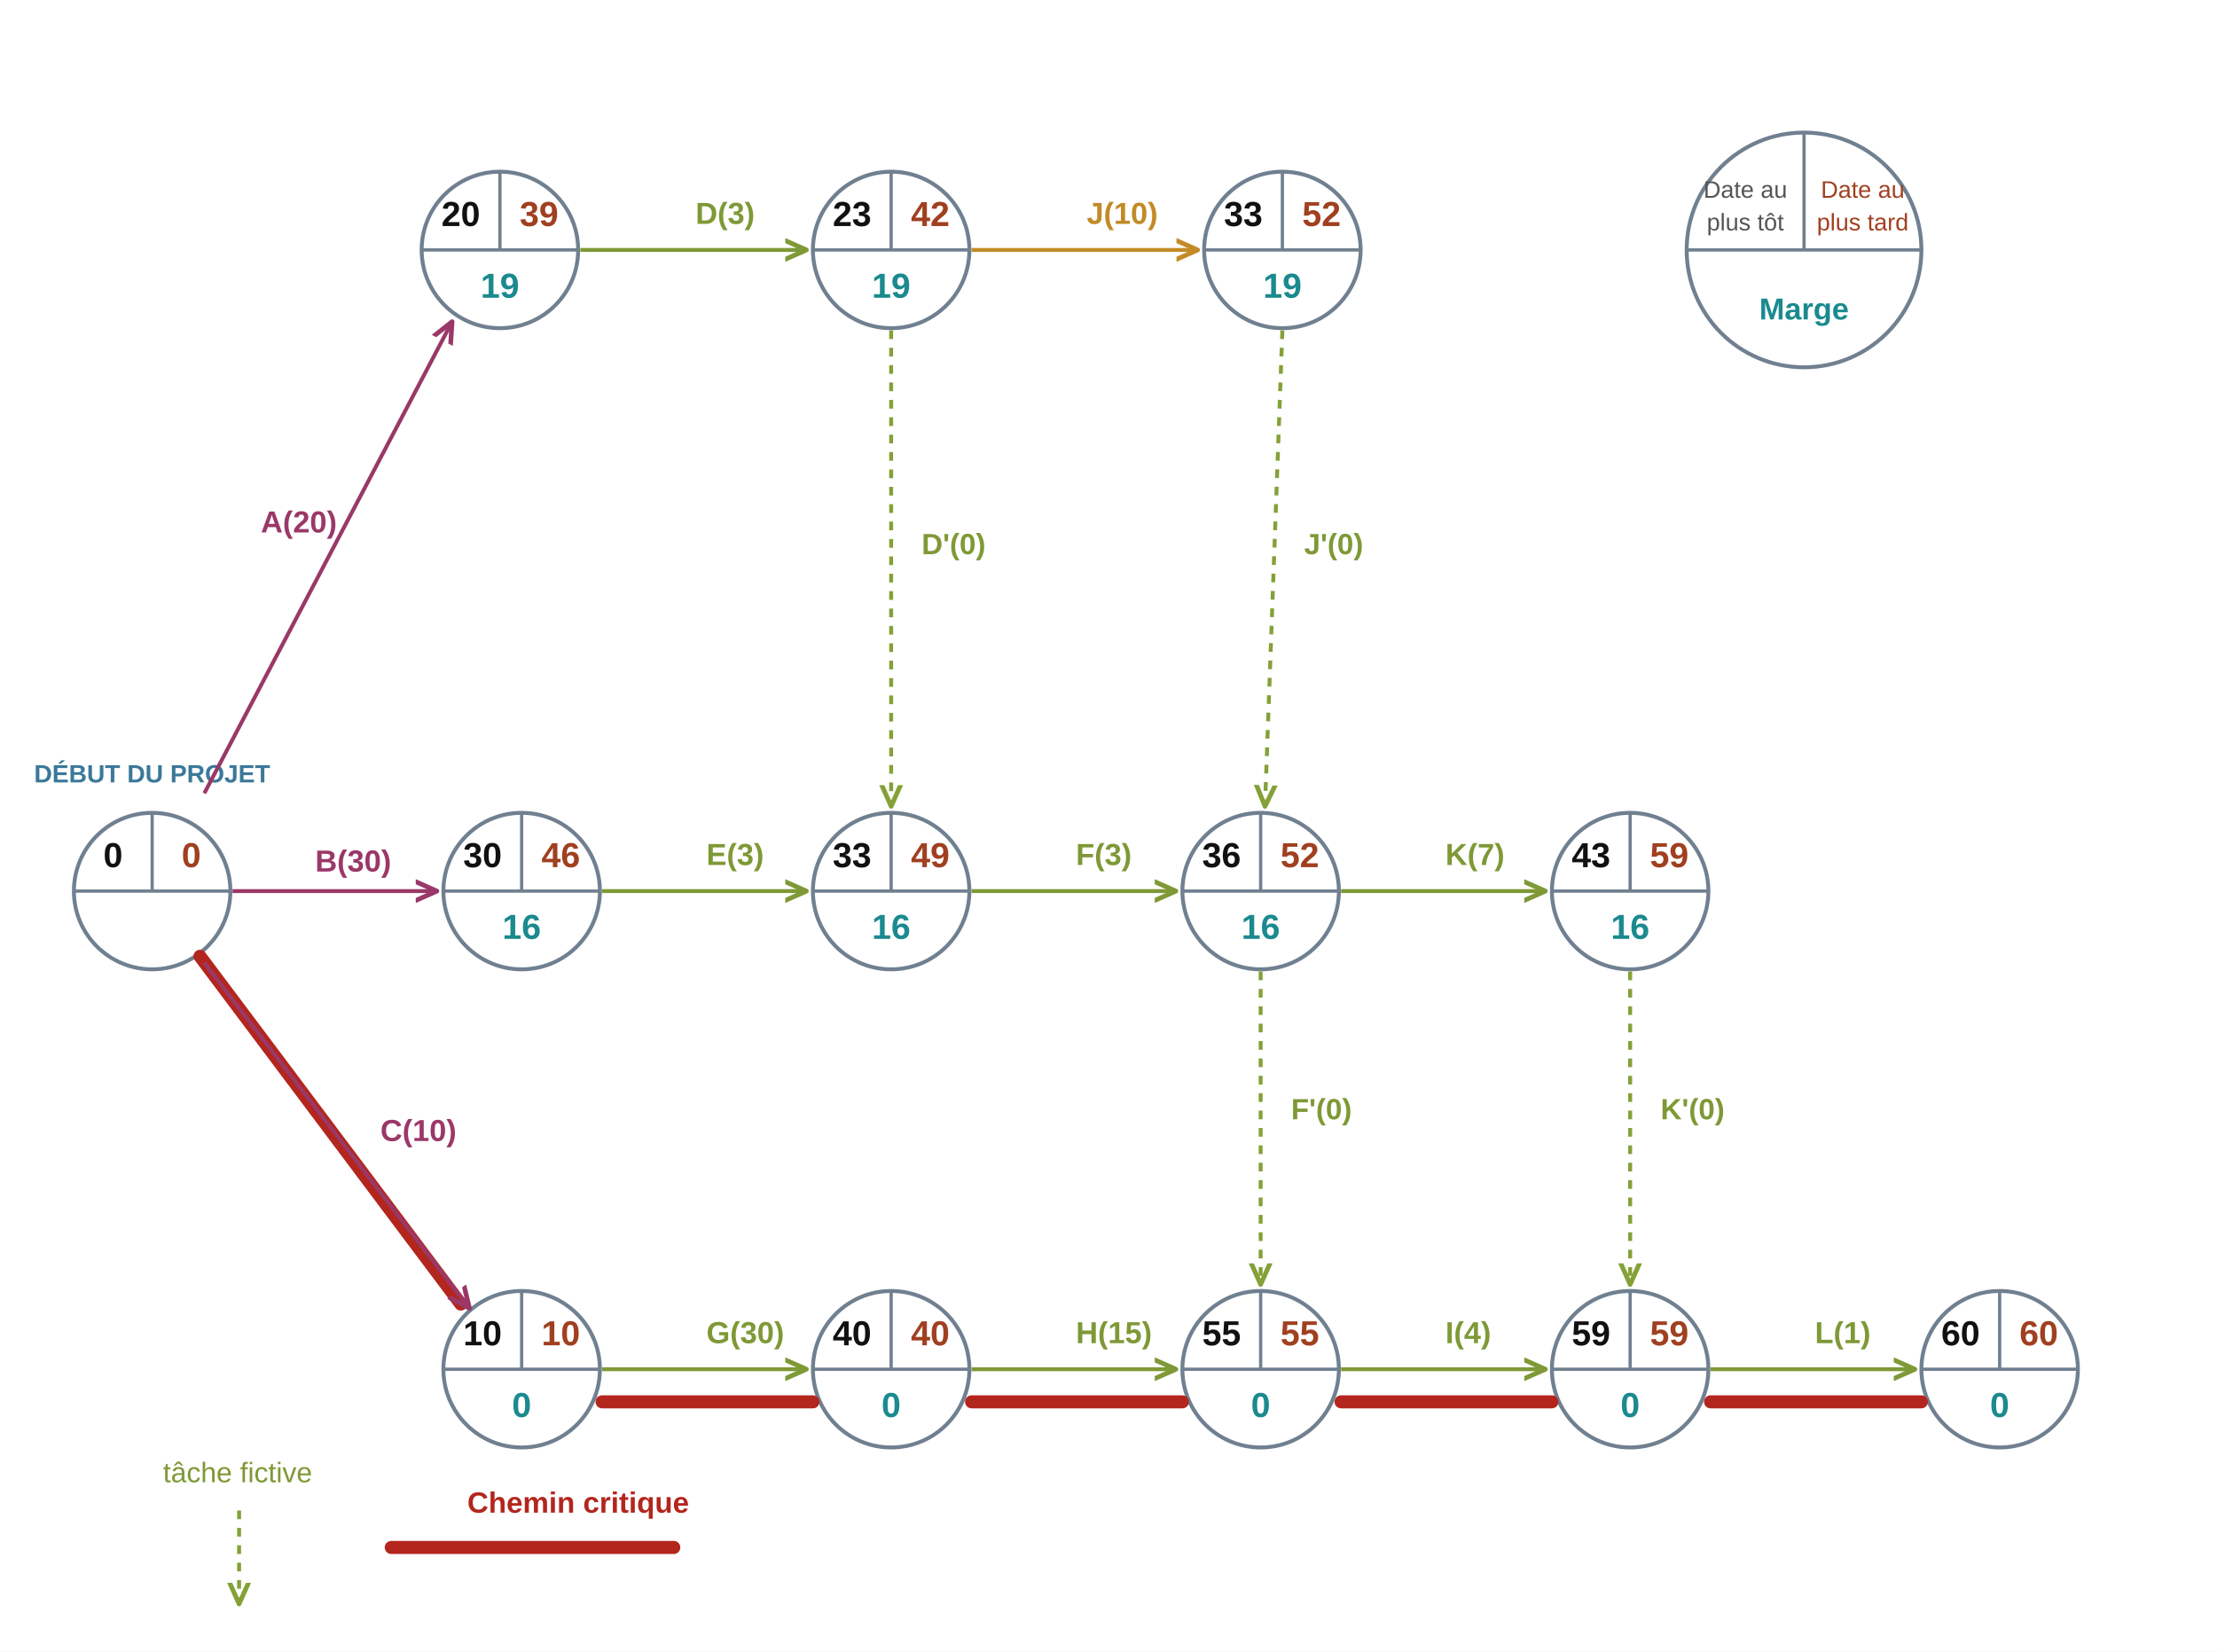
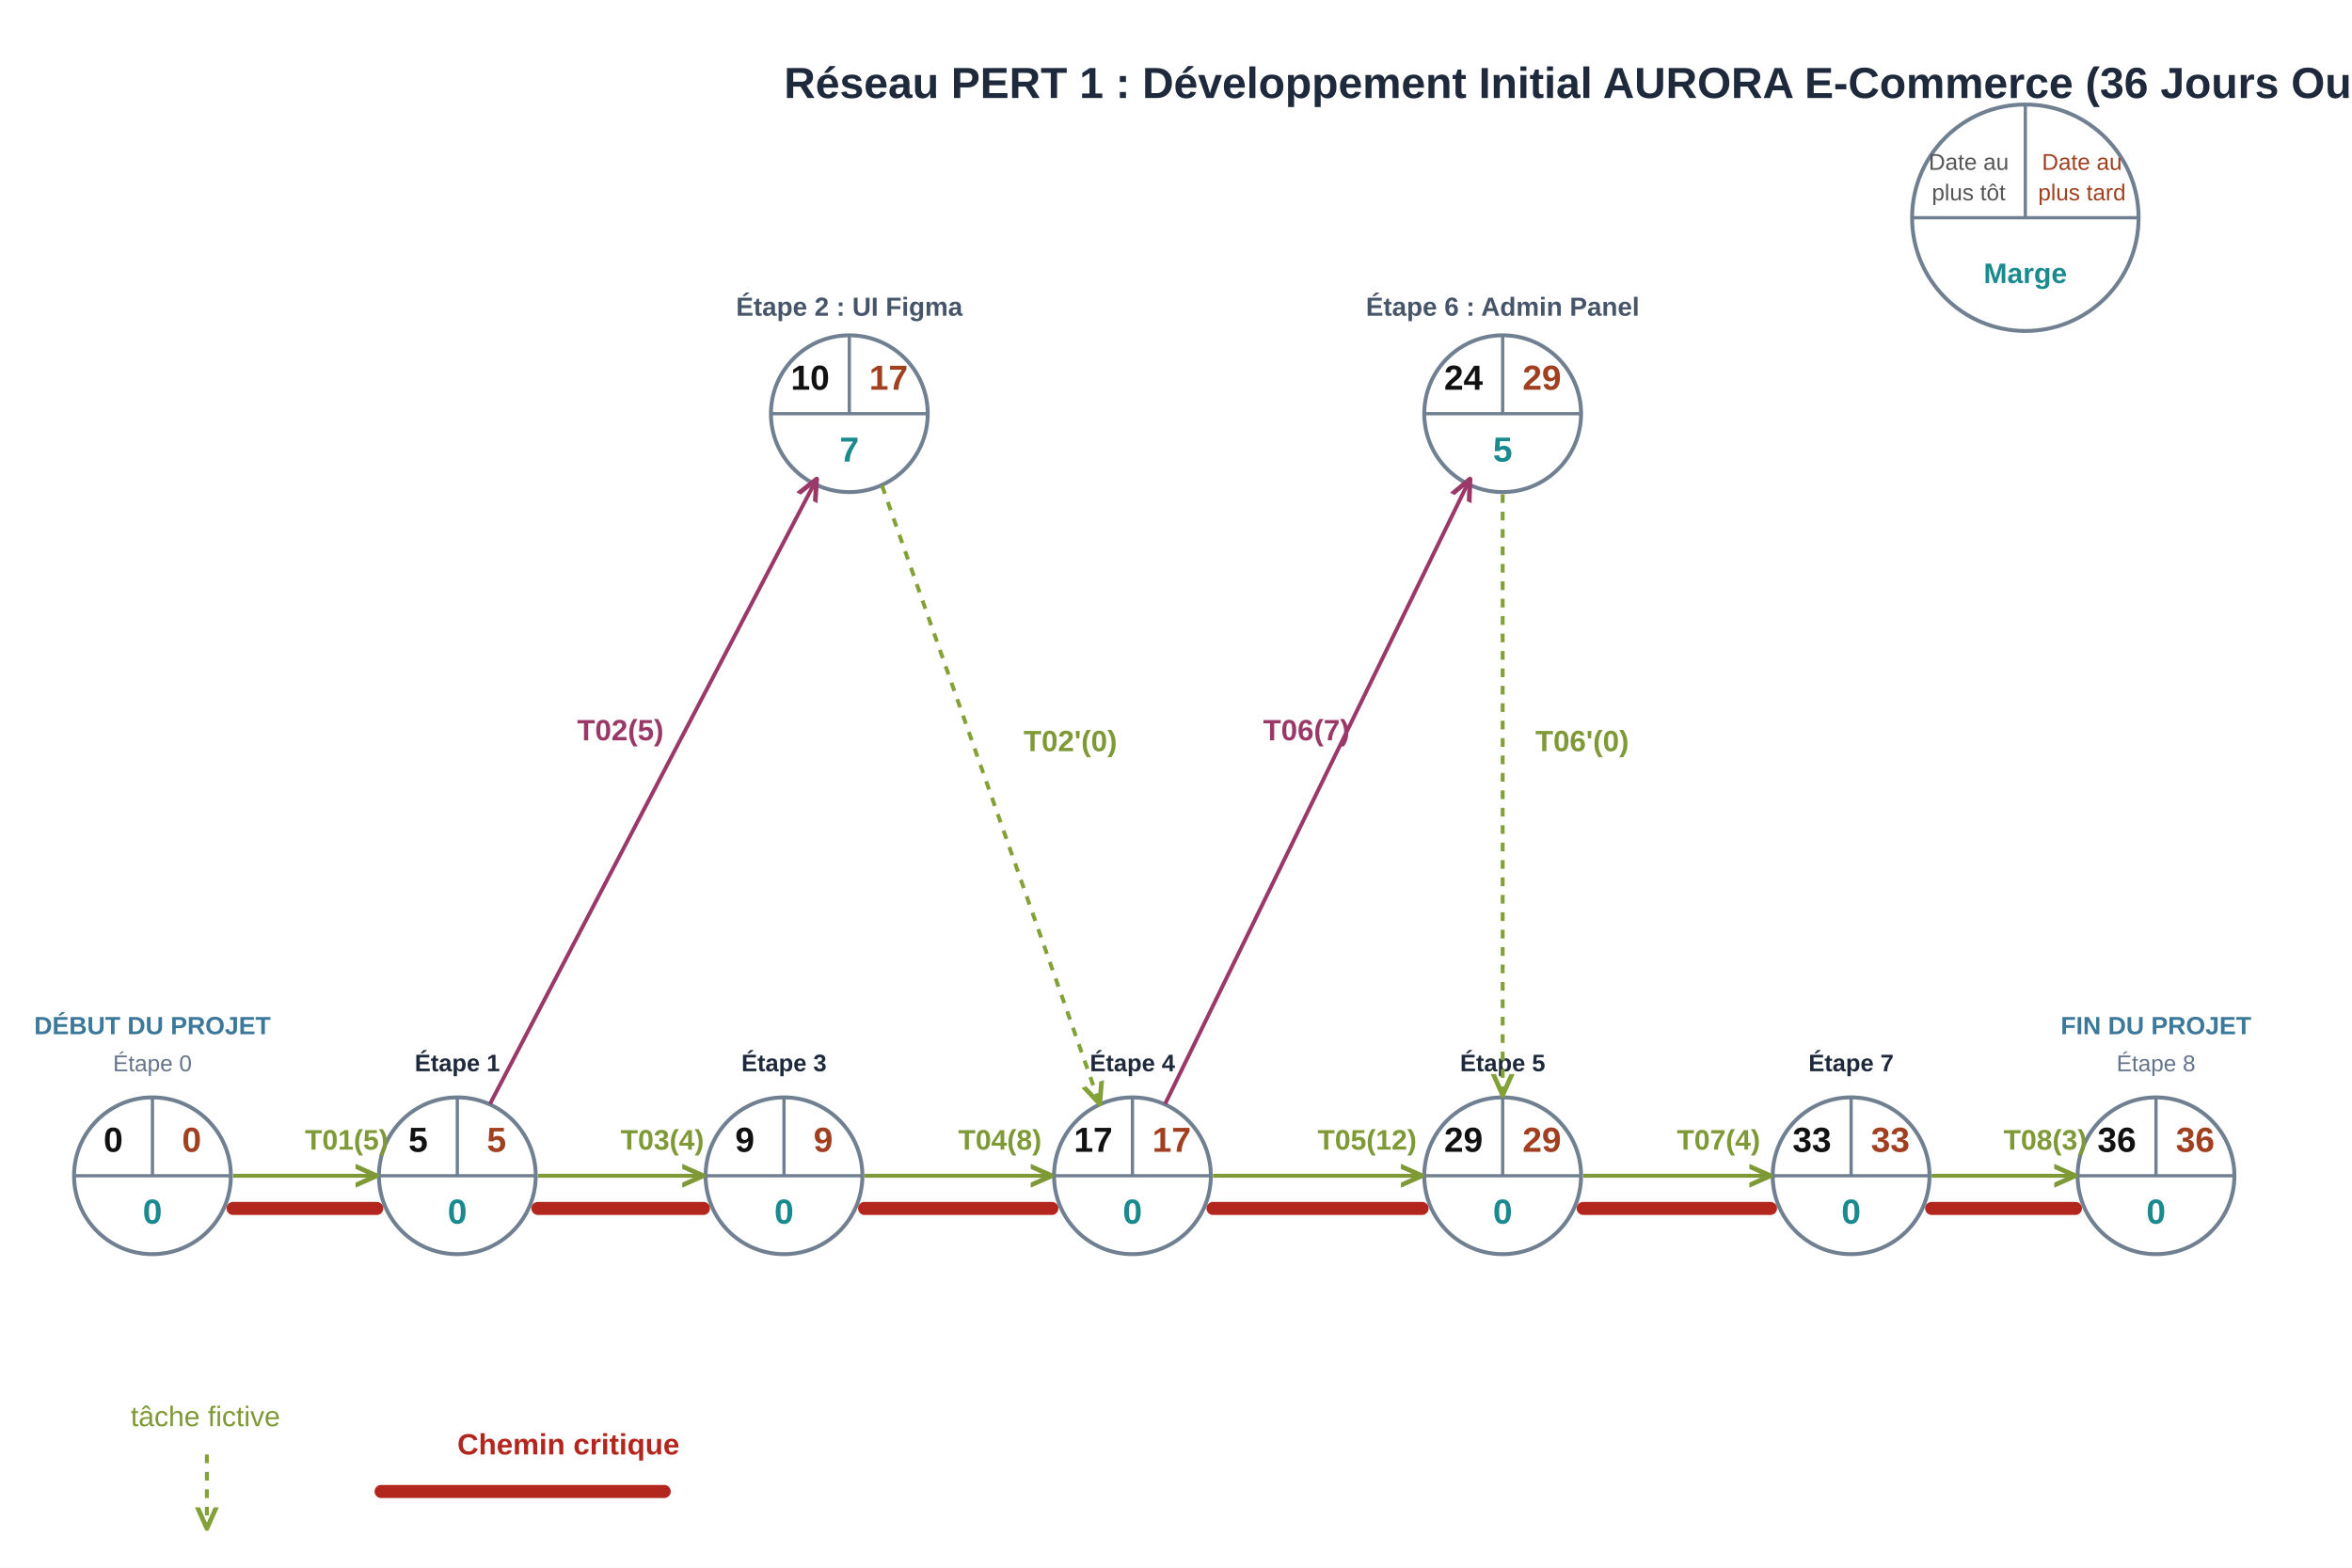
- <svg xmlns="http://www.w3.org/2000/svg" viewBox="0 0 1020 760" width="100%" height="100%">
+ <svg xmlns="http://www.w3.org/2000/svg" viewBox="0 0 1080 720" width="100%" height="100%">
  <defs>
-     <marker id="arrow-purple" viewBox="0 0 10 10" refX="9" refY="5" markerWidth="6" markerHeight="6" orient="auto-start-reverse">
+     <marker id="arrow-purple-1" viewBox="0 0 10 10" refX="9" refY="5" markerWidth="6" markerHeight="6" orient="auto-start-reverse">
      <path d="M 0 1 L 9 5 L 0 9" fill="none" stroke="#9a3868" stroke-width="2" stroke-linecap="round" stroke-linejoin="round" />
    </marker>
-     <marker id="arrow-green" viewBox="0 0 10 10" refX="9" refY="5" markerWidth="6" markerHeight="6" orient="auto-start-reverse">
+     <marker id="arrow-green-1" viewBox="0 0 10 10" refX="9" refY="5" markerWidth="6" markerHeight="6" orient="auto-start-reverse">
      <path d="M 0 1 L 9 5 L 0 9" fill="none" stroke="#7e9936" stroke-width="2" stroke-linecap="round" stroke-linejoin="round" />
    </marker>
-     <marker id="arrow-amber" viewBox="0 0 10 10" refX="9" refY="5" markerWidth="6" markerHeight="6" orient="auto-start-reverse">
-       <path d="M 0 1 L 9 5 L 0 9" fill="none" stroke="#c28b26" stroke-width="2" stroke-linecap="round" stroke-linejoin="round" />
-     </marker>
-     <marker id="arrow-fictive" viewBox="0 0 10 10" refX="9" refY="5" markerWidth="6" markerHeight="6" orient="auto-start-reverse">
+     <marker id="arrow-fictive-1" viewBox="0 0 10 10" refX="9" refY="5" markerWidth="6" markerHeight="6" orient="auto-start-reverse">
      <path d="M 0 1 L 9 5 L 0 9" fill="none" stroke="#83a137" stroke-width="2" stroke-linecap="round" stroke-linejoin="round" />
-     </marker>
-     <marker id="arrow-crit" viewBox="0 0 10 10" refX="9" refY="5" markerWidth="6" markerHeight="6" orient="auto-start-reverse">
-       <path d="M 0 1 L 9 5 L 0 9" fill="none" stroke="#b3261e" stroke-width="2.2" stroke-linecap="round" stroke-linejoin="round" />
    </marker>
  </defs>
  <rect width="100%" height="100%" fill="#ffffff" />
-   <g id="legend-circle" transform="translate(830, 115)">
-     <circle cx="0" cy="0" r="54" fill="#ffffff" stroke="#708090" stroke-width="1.8" />
-     <line x1="-54" y1="0" x2="54" y2="0" stroke="#708090" stroke-width="1.5" />
-     <line x1="0" y1="-54" x2="0" y2="0" stroke="#708090" stroke-width="1.5" />
-     <text x="-27" y="-24" font-family="Arial, sans-serif" font-size="11" fill="#555555" text-anchor="middle">Date au</text>
-     <text x="-27" y="-9" font-family="Arial, sans-serif" font-size="11" fill="#555555" text-anchor="middle">plus tôt</text>
-     <text x="27" y="-24" font-family="Arial, sans-serif" font-size="11" fill="#a04020" text-anchor="middle">Date au</text>
-     <text x="27" y="-9" font-family="Arial, sans-serif" font-size="11" fill="#a04020" text-anchor="middle">plus tard</text>
-     <text x="0" y="32" font-family="Arial, sans-serif" font-size="14" font-weight="600" fill="#1b8a8f" text-anchor="middle">Marge</text>
+   <text x="360" y="45" font-family="Arial, Helvetica, sans-serif" font-size="20" font-weight="bold" fill="#1e293b">
+     Réseau PERT 1 : Développement Initial AURORA E-Commerce (36 Jours Ouvrés)
+   </text>
+   <g id="legend-circle" transform="translate(930, 100)">
+     <circle cx="0" cy="0" r="52" fill="#ffffff" stroke="#708090" stroke-width="1.8" />
+     <line x1="-52" y1="0" x2="52" y2="0" stroke="#708090" stroke-width="1.5" />
+     <line x1="0" y1="-52" x2="0" y2="0" stroke="#708090" stroke-width="1.5" />
+     <text x="-26" y="-22" font-family="Arial, sans-serif" font-size="10.5" fill="#555555" text-anchor="middle">Date au</text>
+     <text x="-26" y="-8" font-family="Arial, sans-serif" font-size="10.5" fill="#555555" text-anchor="middle">plus tôt</text>
+     <text x="26" y="-22" font-family="Arial, sans-serif" font-size="10.5" fill="#a04020" text-anchor="middle">Date au</text>
+     <text x="26" y="-8" font-family="Arial, sans-serif" font-size="10.5" fill="#a04020" text-anchor="middle">plus tard</text>
+     <text x="0" y="30" font-family="Arial, sans-serif" font-size="13" font-weight="600" fill="#1b8a8f" text-anchor="middle">Marge</text>
  </g>
  <g id="legend-fictive">
-     <text x="75" y="682" font-family="Arial, sans-serif" font-size="13" font-weight="500" fill="#7e9936">tâche fictive</text>
-     <line x1="110" y1="695" x2="110" y2="738" stroke="#83a137" stroke-width="1.8" stroke-dasharray="4,4" marker-end="url(#arrow-fictive)" />
+     <text x="60" y="655" font-family="Arial, sans-serif" font-size="13" font-weight="500" fill="#7e9936">tâche fictive</text>
+     <line x1="95" y1="668" x2="95" y2="702" stroke="#83a137" stroke-width="1.8" stroke-dasharray="4,4" marker-end="url(#arrow-fictive-1)" />
  </g>
  <g id="legend-critical">
-     <text x="215" y="696" font-family="Arial, sans-serif" font-size="13.5" font-weight="bold" fill="#b3261e">Chemin critique</text>
-     <line x1="180" y1="712" x2="310" y2="712" stroke="#b3261e" stroke-width="6" stroke-linecap="round" />
+     <text x="210" y="668" font-family="Arial, sans-serif" font-size="13.5" font-weight="bold" fill="#b3261e">Chemin critique</text>
+     <line x1="175" y1="685" x2="305" y2="685" stroke="#b3261e" stroke-width="6" stroke-linecap="round" />
+   </g>
+   <g id="node-t02">
+     <text x="390" y="145" font-family="Arial, sans-serif" font-size="12" font-weight="bold" fill="#475569" text-anchor="middle">Étape 2 : UI Figma</text>
+     <circle cx="390" cy="190" r="36" fill="#ffffff" stroke="#708090" stroke-width="1.8" />
+     <line x1="354" y1="190" x2="426" y2="190" stroke="#708090" stroke-width="1.5" />
+     <line x1="390" y1="154" x2="390" y2="190" stroke="#708090" stroke-width="1.5" />
+     <text x="372" y="179" font-family="Arial, sans-serif" font-size="16" font-weight="bold" fill="#111111" text-anchor="middle">10</text>
+     <text x="408" y="179" font-family="Arial, sans-serif" font-size="16" font-weight="bold" fill="#a04020" text-anchor="middle">17</text>
+     <text x="390" y="212" font-family="Arial, sans-serif" font-size="16" font-weight="bold" fill="#1b8a8f" text-anchor="middle">7</text>
+   </g>
+   <g id="node-t06">
+     <text x="690" y="145" font-family="Arial, sans-serif" font-size="12" font-weight="bold" fill="#475569" text-anchor="middle">Étape 6 : Admin Panel</text>
+     <circle cx="690" cy="190" r="36" fill="#ffffff" stroke="#708090" stroke-width="1.8" />
+     <line x1="654" y1="190" x2="726" y2="190" stroke="#708090" stroke-width="1.5" />
+     <line x1="690" y1="154" x2="690" y2="190" stroke="#708090" stroke-width="1.5" />
+     <text x="672" y="179" font-family="Arial, sans-serif" font-size="16" font-weight="bold" fill="#111111" text-anchor="middle">24</text>
+     <text x="708" y="179" font-family="Arial, sans-serif" font-size="16" font-weight="bold" fill="#a04020" text-anchor="middle">29</text>
+     <text x="690" y="212" font-family="Arial, sans-serif" font-size="16" font-weight="bold" fill="#1b8a8f" text-anchor="middle">5</text>
  </g>
  <g id="node-start">
-     <text x="70" y="360" font-family="Arial, sans-serif" font-size="11.5" font-weight="bold" fill="#3b7899" text-anchor="middle">DÉBUT DU PROJET</text>
-     <circle cx="70" cy="410" r="36" fill="#ffffff" stroke="#708090" stroke-width="1.8" />
-     <line x1="34" y1="410" x2="106" y2="410" stroke="#708090" stroke-width="1.5" />
-     <line x1="70" y1="374" x2="70" y2="410" stroke="#708090" stroke-width="1.5" />
-     <text x="52" y="399" font-family="Arial, sans-serif" font-size="16" font-weight="bold" fill="#111111" text-anchor="middle">0</text>
-     <text x="88" y="399" font-family="Arial, sans-serif" font-size="16" font-weight="bold" fill="#a04020" text-anchor="middle">0</text>
+     <text x="70" y="475" font-family="Arial, sans-serif" font-size="11.5" font-weight="bold" fill="#3b7899" text-anchor="middle">DÉBUT DU PROJET</text>
+     <text x="70" y="492" font-family="Arial, sans-serif" font-size="10.5" fill="#64748b" text-anchor="middle">Étape 0</text>
+     <circle cx="70" cy="540" r="36" fill="#ffffff" stroke="#708090" stroke-width="1.8" />
+     <line x1="34" y1="540" x2="106" y2="540" stroke="#708090" stroke-width="1.5" />
+     <line x1="70" y1="504" x2="70" y2="540" stroke="#708090" stroke-width="1.5" />
+     <text x="52" y="529" font-family="Arial, sans-serif" font-size="16" font-weight="bold" fill="#111111" text-anchor="middle">0</text>
+     <text x="88" y="529" font-family="Arial, sans-serif" font-size="16" font-weight="bold" fill="#a04020" text-anchor="middle">0</text>
+     <text x="70" y="562" font-family="Arial, sans-serif" font-size="16" font-weight="bold" fill="#1b8a8f" text-anchor="middle">0</text>
  </g>
-   <g id="node-top-1">
-     <circle cx="230" cy="115" r="36" fill="#ffffff" stroke="#708090" stroke-width="1.8" />
-     <line x1="194" y1="115" x2="266" y2="115" stroke="#708090" stroke-width="1.5" />
-     <line x1="230" y1="79" x2="230" y2="115" stroke="#708090" stroke-width="1.5" />
-     <text x="212" y="104" font-family="Arial, sans-serif" font-size="16" font-weight="bold" fill="#111111" text-anchor="middle">20</text>
-     <text x="248" y="104" font-family="Arial, sans-serif" font-size="16" font-weight="bold" fill="#a04020" text-anchor="middle">39</text>
-     <text x="230" y="137" font-family="Arial, sans-serif" font-size="16" font-weight="bold" fill="#1b8a8f" text-anchor="middle">19</text>
+   <g id="node-step-1">
+     <text x="210" y="492" font-family="Arial, sans-serif" font-size="11" font-weight="bold" fill="#1e293b" text-anchor="middle">Étape 1</text>
+     <circle cx="210" cy="540" r="36" fill="#ffffff" stroke="#708090" stroke-width="1.8" />
+     <line x1="174" y1="540" x2="246" y2="540" stroke="#708090" stroke-width="1.5" />
+     <line x1="210" y1="504" x2="210" y2="540" stroke="#708090" stroke-width="1.5" />
+     <text x="192" y="529" font-family="Arial, sans-serif" font-size="16" font-weight="bold" fill="#111111" text-anchor="middle">5</text>
+     <text x="228" y="529" font-family="Arial, sans-serif" font-size="16" font-weight="bold" fill="#a04020" text-anchor="middle">5</text>
+     <text x="210" y="562" font-family="Arial, sans-serif" font-size="16" font-weight="bold" fill="#1b8a8f" text-anchor="middle">0</text>
  </g>
-   <g id="node-top-2">
-     <circle cx="410" cy="115" r="36" fill="#ffffff" stroke="#708090" stroke-width="1.8" />
-     <line x1="374" y1="115" x2="446" y2="115" stroke="#708090" stroke-width="1.5" />
-     <line x1="410" y1="79" x2="410" y2="115" stroke="#708090" stroke-width="1.5" />
-     <text x="392" y="104" font-family="Arial, sans-serif" font-size="16" font-weight="bold" fill="#111111" text-anchor="middle">23</text>
-     <text x="428" y="104" font-family="Arial, sans-serif" font-size="16" font-weight="bold" fill="#a04020" text-anchor="middle">42</text>
-     <text x="410" y="137" font-family="Arial, sans-serif" font-size="16" font-weight="bold" fill="#1b8a8f" text-anchor="middle">19</text>
+   <g id="node-step-3">
+     <text x="360" y="492" font-family="Arial, sans-serif" font-size="11" font-weight="bold" fill="#1e293b" text-anchor="middle">Étape 3</text>
+     <circle cx="360" cy="540" r="36" fill="#ffffff" stroke="#708090" stroke-width="1.8" />
+     <line x1="324" y1="540" x2="396" y2="540" stroke="#708090" stroke-width="1.5" />
+     <line x1="360" y1="504" x2="360" y2="540" stroke="#708090" stroke-width="1.5" />
+     <text x="342" y="529" font-family="Arial, sans-serif" font-size="16" font-weight="bold" fill="#111111" text-anchor="middle">9</text>
+     <text x="378" y="529" font-family="Arial, sans-serif" font-size="16" font-weight="bold" fill="#a04020" text-anchor="middle">9</text>
+     <text x="360" y="562" font-family="Arial, sans-serif" font-size="16" font-weight="bold" fill="#1b8a8f" text-anchor="middle">0</text>
  </g>
-   <g id="node-top-3">
-     <circle cx="590" cy="115" r="36" fill="#ffffff" stroke="#708090" stroke-width="1.8" />
-     <line x1="554" y1="115" x2="626" y2="115" stroke="#708090" stroke-width="1.5" />
-     <line x1="590" y1="79" x2="590" y2="115" stroke="#708090" stroke-width="1.5" />
-     <text x="572" y="104" font-family="Arial, sans-serif" font-size="16" font-weight="bold" fill="#111111" text-anchor="middle">33</text>
-     <text x="608" y="104" font-family="Arial, sans-serif" font-size="16" font-weight="bold" fill="#a04020" text-anchor="middle">52</text>
-     <text x="590" y="137" font-family="Arial, sans-serif" font-size="16" font-weight="bold" fill="#1b8a8f" text-anchor="middle">19</text>
+   <g id="node-step-4">
+     <text x="520" y="492" font-family="Arial, sans-serif" font-size="11" font-weight="bold" fill="#1e293b" text-anchor="middle">Étape 4</text>
+     <circle cx="520" cy="540" r="36" fill="#ffffff" stroke="#708090" stroke-width="1.8" />
+     <line x1="484" y1="540" x2="556" y2="540" stroke="#708090" stroke-width="1.5" />
+     <line x1="520" y1="504" x2="520" y2="540" stroke="#708090" stroke-width="1.5" />
+     <text x="502" y="529" font-family="Arial, sans-serif" font-size="16" font-weight="bold" fill="#111111" text-anchor="middle">17</text>
+     <text x="538" y="529" font-family="Arial, sans-serif" font-size="16" font-weight="bold" fill="#a04020" text-anchor="middle">17</text>
+     <text x="520" y="562" font-family="Arial, sans-serif" font-size="16" font-weight="bold" fill="#1b8a8f" text-anchor="middle">0</text>
  </g>
-   <g id="node-mid-4">
-     <circle cx="240" cy="410" r="36" fill="#ffffff" stroke="#708090" stroke-width="1.8" />
-     <line x1="204" y1="410" x2="276" y2="410" stroke="#708090" stroke-width="1.5" />
-     <line x1="240" y1="374" x2="240" y2="410" stroke="#708090" stroke-width="1.5" />
-     <text x="222" y="399" font-family="Arial, sans-serif" font-size="16" font-weight="bold" fill="#111111" text-anchor="middle">30</text>
-     <text x="258" y="399" font-family="Arial, sans-serif" font-size="16" font-weight="bold" fill="#a04020" text-anchor="middle">46</text>
-     <text x="240" y="432" font-family="Arial, sans-serif" font-size="16" font-weight="bold" fill="#1b8a8f" text-anchor="middle">16</text>
+   <g id="node-step-5">
+     <text x="690" y="492" font-family="Arial, sans-serif" font-size="11" font-weight="bold" fill="#1e293b" text-anchor="middle">Étape 5</text>
+     <circle cx="690" cy="540" r="36" fill="#ffffff" stroke="#708090" stroke-width="1.8" />
+     <line x1="654" y1="540" x2="726" y2="540" stroke="#708090" stroke-width="1.5" />
+     <line x1="690" y1="504" x2="690" y2="540" stroke="#708090" stroke-width="1.5" />
+     <text x="672" y="529" font-family="Arial, sans-serif" font-size="16" font-weight="bold" fill="#111111" text-anchor="middle">29</text>
+     <text x="708" y="529" font-family="Arial, sans-serif" font-size="16" font-weight="bold" fill="#a04020" text-anchor="middle">29</text>
+     <text x="690" y="562" font-family="Arial, sans-serif" font-size="16" font-weight="bold" fill="#1b8a8f" text-anchor="middle">0</text>
  </g>
-   <g id="node-mid-5">
-     <circle cx="410" cy="410" r="36" fill="#ffffff" stroke="#708090" stroke-width="1.8" />
-     <line x1="374" y1="410" x2="446" y2="410" stroke="#708090" stroke-width="1.5" />
-     <line x1="410" y1="374" x2="410" y2="410" stroke="#708090" stroke-width="1.5" />
-     <text x="392" y="399" font-family="Arial, sans-serif" font-size="16" font-weight="bold" fill="#111111" text-anchor="middle">33</text>
-     <text x="428" y="399" font-family="Arial, sans-serif" font-size="16" font-weight="bold" fill="#a04020" text-anchor="middle">49</text>
-     <text x="410" y="432" font-family="Arial, sans-serif" font-size="16" font-weight="bold" fill="#1b8a8f" text-anchor="middle">16</text>
+   <g id="node-step-7">
+     <text x="850" y="492" font-family="Arial, sans-serif" font-size="11" font-weight="bold" fill="#1e293b" text-anchor="middle">Étape 7</text>
+     <circle cx="850" cy="540" r="36" fill="#ffffff" stroke="#708090" stroke-width="1.8" />
+     <line x1="814" y1="540" x2="886" y2="540" stroke="#708090" stroke-width="1.5" />
+     <line x1="850" y1="504" x2="850" y2="540" stroke="#708090" stroke-width="1.5" />
+     <text x="832" y="529" font-family="Arial, sans-serif" font-size="16" font-weight="bold" fill="#111111" text-anchor="middle">33</text>
+     <text x="868" y="529" font-family="Arial, sans-serif" font-size="16" font-weight="bold" fill="#a04020" text-anchor="middle">33</text>
+     <text x="850" y="562" font-family="Arial, sans-serif" font-size="16" font-weight="bold" fill="#1b8a8f" text-anchor="middle">0</text>
  </g>
-   <g id="node-mid-6">
-     <circle cx="580" cy="410" r="36" fill="#ffffff" stroke="#708090" stroke-width="1.8" />
-     <line x1="544" y1="410" x2="616" y2="410" stroke="#708090" stroke-width="1.5" />
-     <line x1="580" y1="374" x2="580" y2="410" stroke="#708090" stroke-width="1.5" />
-     <text x="562" y="399" font-family="Arial, sans-serif" font-size="16" font-weight="bold" fill="#111111" text-anchor="middle">36</text>
-     <text x="598" y="399" font-family="Arial, sans-serif" font-size="16" font-weight="bold" fill="#a04020" text-anchor="middle">52</text>
-     <text x="580" y="432" font-family="Arial, sans-serif" font-size="16" font-weight="bold" fill="#1b8a8f" text-anchor="middle">16</text>
+   <g id="node-step-8">
+     <text x="990" y="475" font-family="Arial, sans-serif" font-size="11.5" font-weight="bold" fill="#3b7899" text-anchor="middle">FIN DU PROJET</text>
+     <text x="990" y="492" font-family="Arial, sans-serif" font-size="10.5" fill="#64748b" text-anchor="middle">Étape 8</text>
+     <circle cx="990" cy="540" r="36" fill="#ffffff" stroke="#708090" stroke-width="1.8" />
+     <line x1="954" y1="540" x2="1026" y2="540" stroke="#708090" stroke-width="1.5" />
+     <line x1="990" y1="504" x2="990" y2="540" stroke="#708090" stroke-width="1.5" />
+     <text x="972" y="529" font-family="Arial, sans-serif" font-size="16" font-weight="bold" fill="#111111" text-anchor="middle">36</text>
+     <text x="1008" y="529" font-family="Arial, sans-serif" font-size="16" font-weight="bold" fill="#a04020" text-anchor="middle">36</text>
+     <text x="990" y="562" font-family="Arial, sans-serif" font-size="16" font-weight="bold" fill="#1b8a8f" text-anchor="middle">0</text>
  </g>
-   <g id="node-mid-7">
-     <circle cx="750" cy="410" r="36" fill="#ffffff" stroke="#708090" stroke-width="1.8" />
-     <line x1="714" y1="410" x2="786" y2="410" stroke="#708090" stroke-width="1.5" />
-     <line x1="750" y1="374" x2="750" y2="410" stroke="#708090" stroke-width="1.5" />
-     <text x="732" y="399" font-family="Arial, sans-serif" font-size="16" font-weight="bold" fill="#111111" text-anchor="middle">43</text>
-     <text x="768" y="399" font-family="Arial, sans-serif" font-size="16" font-weight="bold" fill="#a04020" text-anchor="middle">59</text>
-     <text x="750" y="432" font-family="Arial, sans-serif" font-size="16" font-weight="bold" fill="#1b8a8f" text-anchor="middle">16</text>
-   </g>
-   <g id="node-bot-8">
-     <circle cx="240" cy="630" r="36" fill="#ffffff" stroke="#708090" stroke-width="1.8" />
-     <line x1="204" y1="630" x2="276" y2="630" stroke="#708090" stroke-width="1.5" />
-     <line x1="240" y1="594" x2="240" y2="630" stroke="#708090" stroke-width="1.5" />
-     <text x="222" y="619" font-family="Arial, sans-serif" font-size="16" font-weight="bold" fill="#111111" text-anchor="middle">10</text>
-     <text x="258" y="619" font-family="Arial, sans-serif" font-size="16" font-weight="bold" fill="#a04020" text-anchor="middle">10</text>
-     <text x="240" y="652" font-family="Arial, sans-serif" font-size="16" font-weight="bold" fill="#1b8a8f" text-anchor="middle">0</text>
-   </g>
-   <g id="node-bot-9">
-     <circle cx="410" cy="630" r="36" fill="#ffffff" stroke="#708090" stroke-width="1.8" />
-     <line x1="374" y1="630" x2="446" y2="630" stroke="#708090" stroke-width="1.5" />
-     <line x1="410" y1="594" x2="410" y2="630" stroke="#708090" stroke-width="1.5" />
-     <text x="392" y="619" font-family="Arial, sans-serif" font-size="16" font-weight="bold" fill="#111111" text-anchor="middle">40</text>
-     <text x="428" y="619" font-family="Arial, sans-serif" font-size="16" font-weight="bold" fill="#a04020" text-anchor="middle">40</text>
-     <text x="410" y="652" font-family="Arial, sans-serif" font-size="16" font-weight="bold" fill="#1b8a8f" text-anchor="middle">0</text>
-   </g>
-   <g id="node-bot-10">
-     <circle cx="580" cy="630" r="36" fill="#ffffff" stroke="#708090" stroke-width="1.8" />
-     <line x1="544" y1="630" x2="616" y2="630" stroke="#708090" stroke-width="1.5" />
-     <line x1="580" y1="594" x2="580" y2="630" stroke="#708090" stroke-width="1.5" />
-     <text x="562" y="619" font-family="Arial, sans-serif" font-size="16" font-weight="bold" fill="#111111" text-anchor="middle">55</text>
-     <text x="598" y="619" font-family="Arial, sans-serif" font-size="16" font-weight="bold" fill="#a04020" text-anchor="middle">55</text>
-     <text x="580" y="652" font-family="Arial, sans-serif" font-size="16" font-weight="bold" fill="#1b8a8f" text-anchor="middle">0</text>
-   </g>
-   <g id="node-bot-11">
-     <circle cx="750" cy="630" r="36" fill="#ffffff" stroke="#708090" stroke-width="1.8" />
-     <line x1="714" y1="630" x2="786" y2="630" stroke="#708090" stroke-width="1.5" />
-     <line x1="750" y1="594" x2="750" y2="630" stroke="#708090" stroke-width="1.5" />
-     <text x="732" y="619" font-family="Arial, sans-serif" font-size="16" font-weight="bold" fill="#111111" text-anchor="middle">59</text>
-     <text x="768" y="619" font-family="Arial, sans-serif" font-size="16" font-weight="bold" fill="#a04020" text-anchor="middle">59</text>
-     <text x="750" y="652" font-family="Arial, sans-serif" font-size="16" font-weight="bold" fill="#1b8a8f" text-anchor="middle">0</text>
-   </g>
-   <g id="node-bot-12">
-     <circle cx="920" cy="630" r="36" fill="#ffffff" stroke="#708090" stroke-width="1.8" />
-     <line x1="884" y1="630" x2="956" y2="630" stroke="#708090" stroke-width="1.5" />
-     <line x1="920" y1="594" x2="920" y2="630" stroke="#708090" stroke-width="1.5" />
-     <text x="902" y="619" font-family="Arial, sans-serif" font-size="16" font-weight="bold" fill="#111111" text-anchor="middle">60</text>
-     <text x="938" y="619" font-family="Arial, sans-serif" font-size="16" font-weight="bold" fill="#a04020" text-anchor="middle">60</text>
-     <text x="920" y="652" font-family="Arial, sans-serif" font-size="16" font-weight="bold" fill="#1b8a8f" text-anchor="middle">0</text>
-   </g>
-   <line x1="94" y1="365" x2="208" y2="148" stroke="#9a3868" stroke-width="1.8" marker-end="url(#arrow-purple)" />
-   <text x="120" y="245" font-family="Arial, sans-serif" font-size="14" font-weight="bold" fill="#9a3868">A(20)</text>
-   <line x1="107" y1="410" x2="201" y2="410" stroke="#9a3868" stroke-width="1.8" marker-end="url(#arrow-purple)" />
-   <text x="145" y="401" font-family="Arial, sans-serif" font-size="14" font-weight="bold" fill="#9a3868">B(30)</text>
-   <line x1="92" y1="440" x2="212" y2="600" stroke="#b3261e" stroke-width="6" stroke-linecap="round" />
-   <line x1="94" y1="443" x2="216" y2="602" stroke="#9a3868" stroke-width="1.8" marker-end="url(#arrow-purple)" />
-   <text x="175" y="525" font-family="Arial, sans-serif" font-size="14" font-weight="bold" fill="#9a3868">C(10)</text>
-   <line x1="267" y1="115" x2="371" y2="115" stroke="#7e9936" stroke-width="1.8" marker-end="url(#arrow-green)" />
-   <text x="320" y="103" font-family="Arial, sans-serif" font-size="14" font-weight="bold" fill="#7e9936">D(3)</text>
-   <line x1="447" y1="115" x2="551" y2="115" stroke="#c28b26" stroke-width="1.8" marker-end="url(#arrow-amber)" />
-   <text x="500" y="103" font-family="Arial, sans-serif" font-size="14" font-weight="bold" fill="#c28b26">J(10)</text>
-   <line x1="410" y1="152" x2="410" y2="371" stroke="#83a137" stroke-width="1.8" stroke-dasharray="4,4" marker-end="url(#arrow-fictive)" />
-   <text x="424" y="255" font-family="Arial, sans-serif" font-size="13.5" font-weight="bold" fill="#7e9936">D'(0)</text>
-   <line x1="590" y1="152" x2="582" y2="371" stroke="#83a137" stroke-width="1.8" stroke-dasharray="4,4" marker-end="url(#arrow-fictive)" />
-   <text x="600" y="255" font-family="Arial, sans-serif" font-size="13.5" font-weight="bold" fill="#7e9936">J'(0)</text>
-   <line x1="277" y1="410" x2="371" y2="410" stroke="#7e9936" stroke-width="1.8" marker-end="url(#arrow-green)" />
-   <text x="325" y="398" font-family="Arial, sans-serif" font-size="14" font-weight="bold" fill="#7e9936">E(3)</text>
-   <line x1="447" y1="410" x2="541" y2="410" stroke="#7e9936" stroke-width="1.8" marker-end="url(#arrow-green)" />
-   <text x="495" y="398" font-family="Arial, sans-serif" font-size="14" font-weight="bold" fill="#7e9936">F(3)</text>
-   <line x1="617" y1="410" x2="711" y2="410" stroke="#7e9936" stroke-width="1.8" marker-end="url(#arrow-green)" />
-   <text x="665" y="398" font-family="Arial, sans-serif" font-size="14" font-weight="bold" fill="#7e9936">K(7)</text>
-   <line x1="580" y1="447" x2="580" y2="591" stroke="#83a137" stroke-width="1.8" stroke-dasharray="4,4" marker-end="url(#arrow-fictive)" />
-   <text x="594" y="515" font-family="Arial, sans-serif" font-size="13.5" font-weight="bold" fill="#7e9936">F'(0)</text>
-   <line x1="750" y1="447" x2="750" y2="591" stroke="#83a137" stroke-width="1.8" stroke-dasharray="4,4" marker-end="url(#arrow-fictive)" />
-   <text x="764" y="515" font-family="Arial, sans-serif" font-size="13.5" font-weight="bold" fill="#7e9936">K'(0)</text>
-   <line x1="277" y1="630" x2="371" y2="630" stroke="#7e9936" stroke-width="1.8" marker-end="url(#arrow-green)" />
-   <line x1="277" y1="645" x2="374" y2="645" stroke="#b3261e" stroke-width="6" stroke-linecap="round" />
-   <text x="325" y="618" font-family="Arial, sans-serif" font-size="14" font-weight="bold" fill="#7e9936">G(30)</text>
-   <line x1="447" y1="630" x2="541" y2="630" stroke="#7e9936" stroke-width="1.8" marker-end="url(#arrow-green)" />
-   <line x1="447" y1="645" x2="544" y2="645" stroke="#b3261e" stroke-width="6" stroke-linecap="round" />
-   <text x="495" y="618" font-family="Arial, sans-serif" font-size="14" font-weight="bold" fill="#7e9936">H(15)</text>
-   <line x1="617" y1="630" x2="711" y2="630" stroke="#7e9936" stroke-width="1.8" marker-end="url(#arrow-green)" />
-   <line x1="617" y1="645" x2="714" y2="645" stroke="#b3261e" stroke-width="6" stroke-linecap="round" />
-   <text x="665" y="618" font-family="Arial, sans-serif" font-size="14" font-weight="bold" fill="#7e9936">I(4)</text>
-   <line x1="787" y1="630" x2="881" y2="630" stroke="#7e9936" stroke-width="1.8" marker-end="url(#arrow-green)" />
-   <line x1="787" y1="645" x2="884" y2="645" stroke="#b3261e" stroke-width="6" stroke-linecap="round" />
-   <text x="835" y="618" font-family="Arial, sans-serif" font-size="14" font-weight="bold" fill="#7e9936">L(1)</text>
+   <line x1="107" y1="540" x2="173" y2="540" stroke="#7e9936" stroke-width="1.8" marker-end="url(#arrow-green-1)" />
+   <line x1="107" y1="555" x2="173" y2="555" stroke="#b3261e" stroke-width="6" stroke-linecap="round" />
+   <text x="140" y="528" font-family="Arial, sans-serif" font-size="13" font-weight="bold" fill="#7e9936">T01(5)</text>
+   <line x1="225" y1="507" x2="375" y2="220" stroke="#9a3868" stroke-width="1.8" marker-end="url(#arrow-purple-1)" />
+   <text x="265" y="340" font-family="Arial, sans-serif" font-size="13.5" font-weight="bold" fill="#9a3868">T02(5)</text>
+   <line x1="405" y1="223" x2="505" y2="507" stroke="#83a137" stroke-width="1.8" stroke-dasharray="4,4" marker-end="url(#arrow-fictive-1)" />
+   <text x="470" y="345" font-family="Arial, sans-serif" font-size="13.5" font-weight="bold" fill="#7e9936">T02'(0)</text>
+   <line x1="247" y1="540" x2="323" y2="540" stroke="#7e9936" stroke-width="1.8" marker-end="url(#arrow-green-1)" />
+   <line x1="247" y1="555" x2="323" y2="555" stroke="#b3261e" stroke-width="6" stroke-linecap="round" />
+   <text x="285" y="528" font-family="Arial, sans-serif" font-size="13" font-weight="bold" fill="#7e9936">T03(4)</text>
+   <line x1="397" y1="540" x2="483" y2="540" stroke="#7e9936" stroke-width="1.8" marker-end="url(#arrow-green-1)" />
+   <line x1="397" y1="555" x2="483" y2="555" stroke="#b3261e" stroke-width="6" stroke-linecap="round" />
+   <text x="440" y="528" font-family="Arial, sans-serif" font-size="13" font-weight="bold" fill="#7e9936">T04(8)</text>
+   <line x1="535" y1="507" x2="675" y2="220" stroke="#9a3868" stroke-width="1.8" marker-end="url(#arrow-purple-1)" />
+   <text x="580" y="340" font-family="Arial, sans-serif" font-size="13.5" font-weight="bold" fill="#9a3868">T06(7)</text>
+   <line x1="690" y1="227" x2="690" y2="503" stroke="#83a137" stroke-width="1.8" stroke-dasharray="4,4" marker-end="url(#arrow-fictive-1)" />
+   <text x="705" y="345" font-family="Arial, sans-serif" font-size="13.5" font-weight="bold" fill="#7e9936">T06'(0)</text>
+   <line x1="557" y1="540" x2="653" y2="540" stroke="#7e9936" stroke-width="1.8" marker-end="url(#arrow-green-1)" />
+   <line x1="557" y1="555" x2="653" y2="555" stroke="#b3261e" stroke-width="6" stroke-linecap="round" />
+   <text x="605" y="528" font-family="Arial, sans-serif" font-size="13" font-weight="bold" fill="#7e9936">T05(12)</text>
+   <line x1="727" y1="540" x2="813" y2="540" stroke="#7e9936" stroke-width="1.8" marker-end="url(#arrow-green-1)" />
+   <line x1="727" y1="555" x2="813" y2="555" stroke="#b3261e" stroke-width="6" stroke-linecap="round" />
+   <text x="770" y="528" font-family="Arial, sans-serif" font-size="13" font-weight="bold" fill="#7e9936">T07(4)</text>
+   <line x1="887" y1="540" x2="953" y2="540" stroke="#7e9936" stroke-width="1.8" marker-end="url(#arrow-green-1)" />
+   <line x1="887" y1="555" x2="953" y2="555" stroke="#b3261e" stroke-width="6" stroke-linecap="round" />
+   <text x="920" y="528" font-family="Arial, sans-serif" font-size="13" font-weight="bold" fill="#7e9936">T08(3)</text>
</svg>
